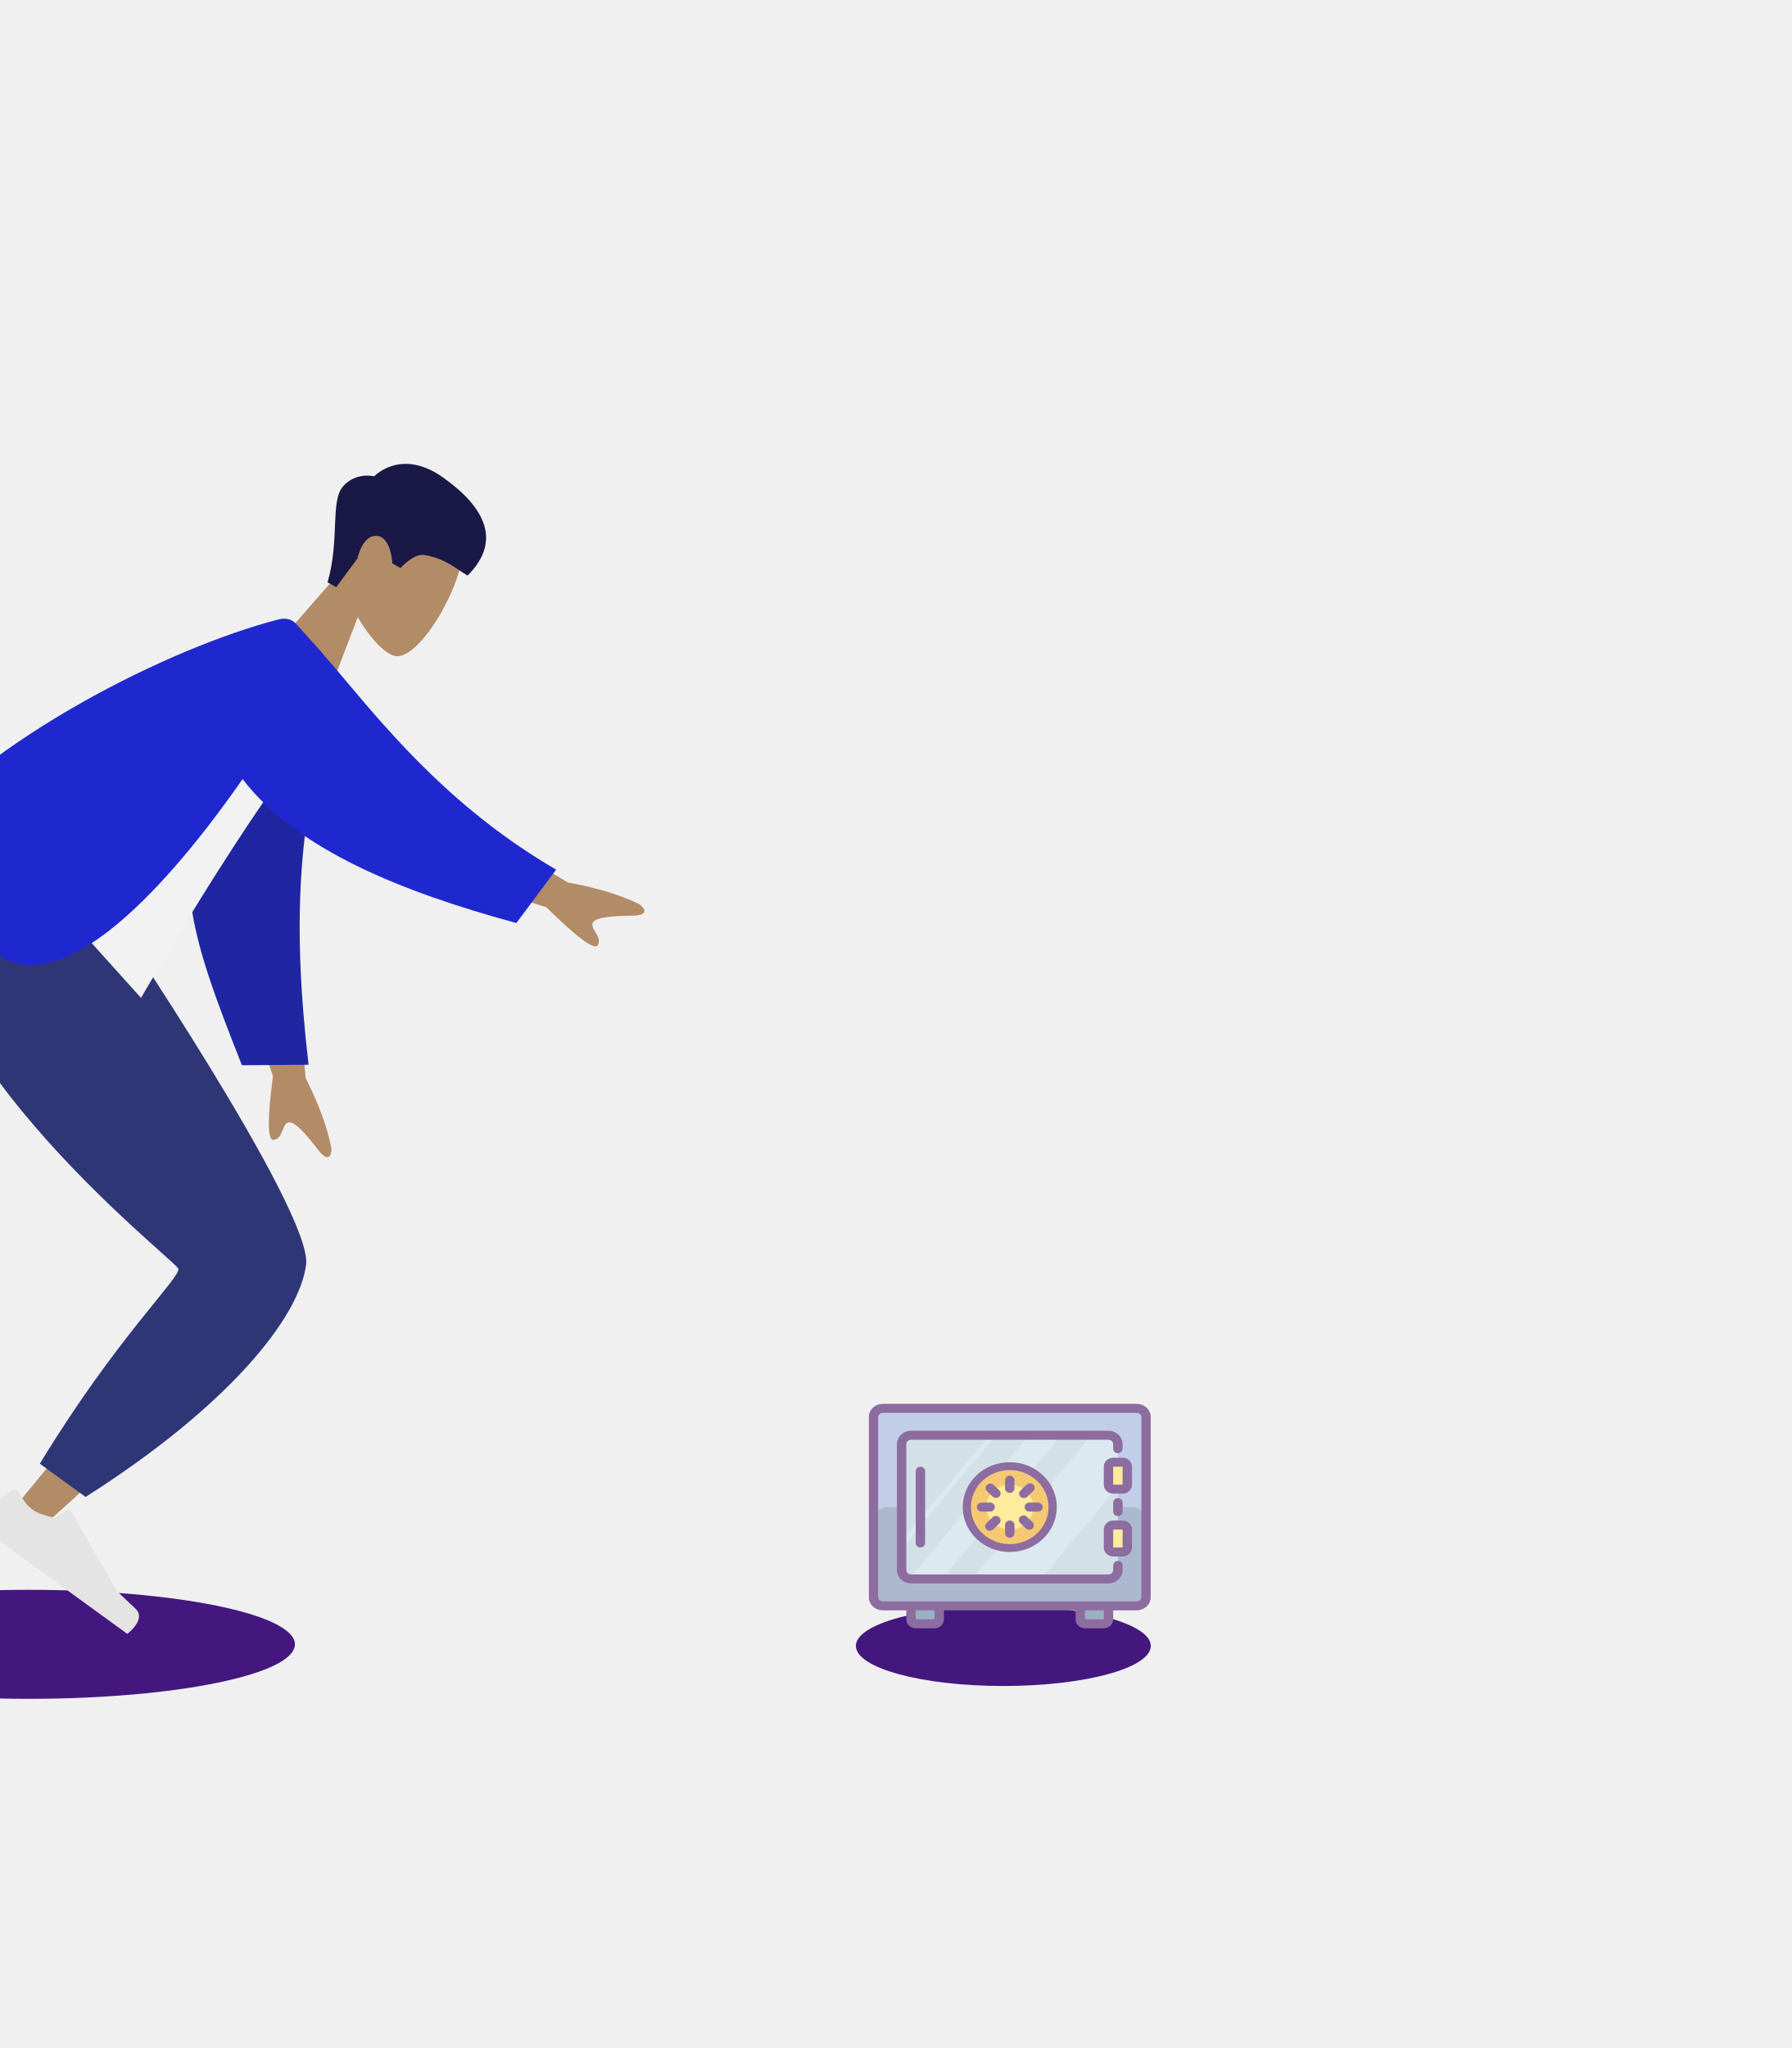
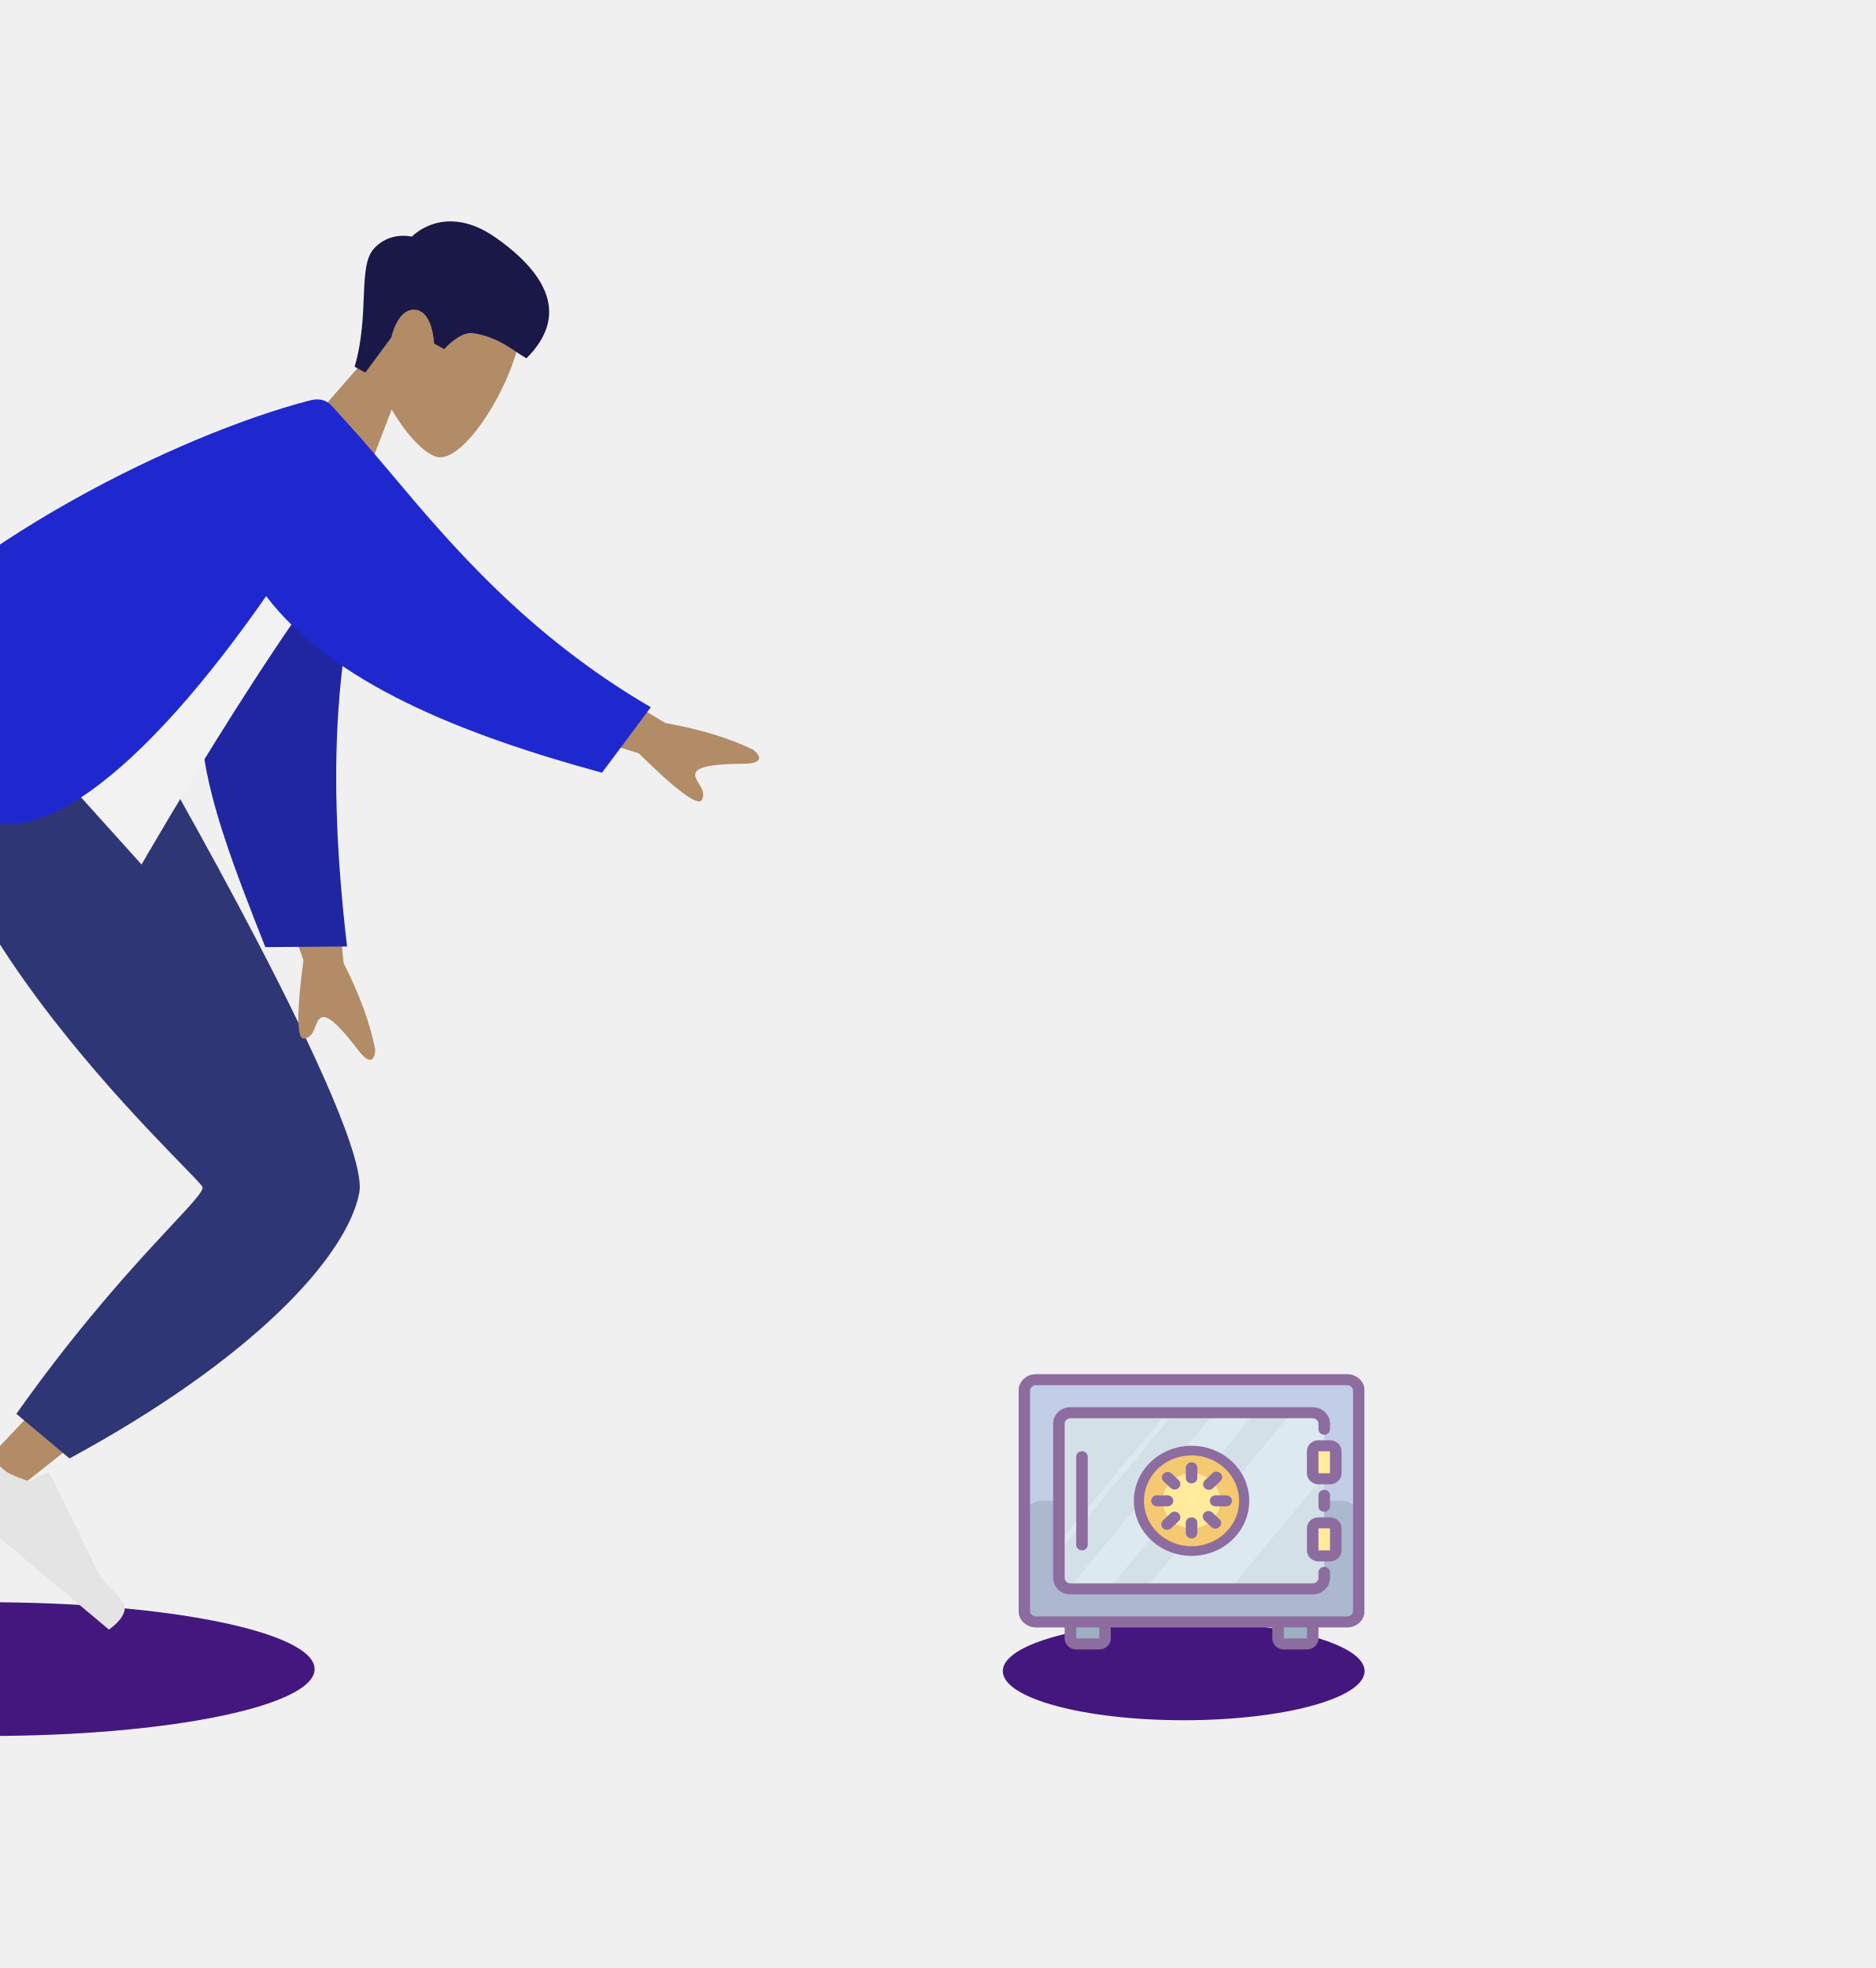
- <svg xmlns="http://www.w3.org/2000/svg" xmlns:xlink="http://www.w3.org/1999/xlink" width="400" height="457.062" viewBox="200 0 559 457.062">
+ <svg xmlns="http://www.w3.org/2000/svg" xmlns:xlink="http://www.w3.org/1999/xlink" width="377" height="395.547" viewBox="130 0 477 495.547">
  <defs>
-     <rect id="rect-12" width="88" height="84" x="471" y="340" />
+     <rect id="rect-12" width="88" height="84" x="389" y="340" />
    <mask id="mask-13" maskContentUnits="userSpaceOnUse" maskUnits="userSpaceOnUse">
-       <rect width="559" height="457.062" x="0" y="0" fill="black" />
+       <rect width="477" height="495.547" x="0" y="0" fill="black" />
      <use fill="white" xlink:href="#rect-12" />
    </mask>
  </defs>
  <g>
-     <ellipse cx="209" cy="422" fill="rgb(68,23,127)" rx="83" ry="17" />
-     <g transform="rotate(29.00001 141.7101 547.9521)">
+     <ellipse cx="127" cy="422" fill="rgb(68,23,127)" rx="83" ry="17" />
+     <g transform="rotate(29.00001 100.7101 389.4169)">
      <path fill="rgb(178,139,103)" fill-rule="evenodd" d="M92.143 40.134c5.795 10.801 5.106 38.199-2.383 40.13-2.987.77-9.349-1.116-15.825-5.019L78 104H54l8.262-38.51c-4.608-5.409-7.727-12.037-7.205-19.465 1.502-21.4 31.292-16.693 37.087-5.892z" />
      <path fill="rgb(25,24,71)" fill-rule="evenodd" d="M60.418 70.308C57.406 56.906 48.825 47.771 50.135 41.782c1.311-5.99 6.986-7.45 6.986-7.45s2.935-11.875 18.934-10.102c15.999 1.773 25.764 8.417 21.547 23.038-3.876 0-8.556-1.402-15.027 1-3.08 1.143-4.406 7.09-4.406 7.09h-2.924s-4.257-7.057-8.395-5.187c-4.138 1.871-1.881 9.087-1.881 9.087l-1.44 11.049h-3.111z" />
    </g>
-     <g transform="rotate(16.00001 -481.6053 306.6852)">
-       <path fill="rgb(178,139,103)" fill-rule="evenodd" d="M116.644 0c1.803 24.61 117.963 97.063 118.64 99.096.452 1.355-36.156 85.682-36.156 85.682l10.154 3.946s56.15-89.308 53.266-98.824C258.419 76.276 172.422.262 172.422.262L116.644 0z" />
-       <path fill="rgb(47,54,118)" fill-rule="evenodd" d="M201.8 172.082l16.578 6.035c34.957-39.442 48.66-71.986 46.161-88.568C262.042 72.968 174.724.06 174.724.06l-59.269 0c2.022 56.992 109.688 99.253 111.128 101.682 1.44 2.429-12.732 26.215-24.782 70.34z" />
-       <path fill="rgb(228,228,228)" fill-rule="evenodd" d="M198.326 182.79c-.796-.859-2.156-.853-2.945.013 0 0-2.934 3.22-3.859 5.762-.925 2.542-1.853 7.726-1.853 7.726l53 19.291s4.552-6.078.299-8.243c-4.253-2.165-7.037-3.675-7.037-3.675l-20.637-19.948c-.405-.392-1.053-.371-1.433.045l-2.981 3.265s-4.82.423-7.397-.515c-2.576-.938-5.157-3.721-5.157-3.721z" />
+     <g transform="rotate(20.00001 -434.9301 342.9986)">
+       <path fill="rgb(178,139,103)" fill-rule="evenodd" d="M19.504-10.488c1.803 24.61 117.963 97.063 118.64 99.096.452 1.355-36.156 85.682-36.156 85.682l10.154 3.946s56.15-89.308 53.266-98.824c-4.129-13.624-90.127-89.638-90.127-89.638l-55.778-.262z" />
+       <path fill="rgb(47,54,118)" fill-rule="evenodd" d="M104.66 161.594l16.578 6.035c34.957-39.442 48.66-71.986 46.161-88.568-2.498-16.581-89.816-89.489-89.816-89.489l-59.269 0C20.337 46.565 128.002 88.826 129.442 91.254c1.44 2.429-12.732 26.215-24.782 70.34z" />
+       <path fill="rgb(228,228,228)" fill-rule="evenodd" d="M101.186 172.303c-.796-.859-2.156-.853-2.945.013 0 0-2.934 3.22-3.859 5.762-.925 2.542-1.853 7.726-1.853 7.726l53 19.291s4.552-6.078.299-8.243c-4.253-2.165-7.037-3.675-7.037-3.675l-20.637-19.948c-.405-.392-1.053-.371-1.433.045l-2.981 3.265s-4.82.423-7.397-.515c-2.576-.938-5.157-3.721-5.157-3.721z" />
    </g>
-     <g transform="rotate(48.00002 86.02371 253.6591)">
+     <g transform="rotate(48.00002 50.39277 164.5637)">
      <path fill="rgb(178,139,103)" fill-rule="evenodd" d="M191.456 2.341l37.904-11.378q10.606-8.257 20.009-12.074c1.823-.343 4.841-.144 1.07 4.134-3.771 4.278-7.546 8.948-6.469 10.742 1.077 1.794 5.0.442 6.136 3.283.757 1.894-5.743 3.251-19.5 4.07l-29.471 17.344-9.677-16.122zm-3.349 66.827l31.898 23.424c8.651 2.334 15.88 5.239 21.684 8.713 1.371 1.249 3.028 3.78-2.658 3.342-5.686-.437-11.687-.642-12.472 1.298-.344.849.123 1.771.623 2.76.642 1.268 1.339 2.645.447 4.117q-.098.161-.24.252-2.17 1.397-14.747-13.376l-31.588-13.099 7.051-17.431z" />
      <path fill="rgb(32,38,162)" fill-rule="evenodd" d="M138.561 6.087c17.371 32.39 42.489 57.218 78.905 83.029l-13.788 15.547c-40.659-15.11-62.118-24.227-72.656-54.828-2.645-7.68-4.493-32.164-6.079-45.046l13.619 1.298z" />
      <path fill="rgb(242,242,242)" fill-rule="evenodd" d="M90 114h77S140.837 34.208 140.27 4.472c-.019-1.011-1.886-2.792-2.712-2.558C128.5 4.472 118.172 0 118.172 0 99.917 29.358 93.605 65.505 90 114z" />
      <path fill="rgb(31,40,207)" fill-rule="evenodd" d="M137.486 44.791c12.026 51.586 11.472 93.815-15.079 93.815H81.351C74.83 94.784 91.968 34.024 107.856 3.377 108.463 2.206 109.754 0 112.797 0h11.93c.005.016.01.032.016.047 3.59.029 7.543.161 11.825.303C158.608 1.082 189.341 2.102 223.923-9l4.077 20.373c-31.213 20.075-62.819 35.626-90.514 33.417z" />
    </g>
-     <ellipse cx="513" cy="422.5" fill="rgb(68,23,127)" rx="46" ry="12.5" />
+     <ellipse cx="431" cy="422.5" fill="rgb(68,23,127)" rx="46" ry="12.5" />
    <g>
      <use fill="none" xlink:href="#rect-12" />
      <g mask="url(#mask-13)">
-         <path fill="rgb(194,205,231)" fill-rule="evenodd" d="M476.867 348.4h76.267c2.43 0 4.4 1.88 4.4 4.2v53.2c0 2.32-1.97 4.2-4.4 4.2h-76.267c-2.43 0-4.4-1.88-4.4-4.2V352.6c0-2.32 1.97-4.2 4.4-4.2z" />
-         <path fill="rgb(172,183,208)" fill-rule="evenodd" d="M476.867 379.2h76.267c2.43 0 4.4 1.88 4.4 4.2v22.4c0 2.32-1.97 4.2-4.4 4.2h-76.267c-2.43 0-4.4-1.88-4.4-4.2V383.4c0-2.32 1.97-4.2 4.4-4.2z" />
+         <path fill="rgb(194,205,231)" fill-rule="evenodd" d="M394.867 348.4h76.267c2.43 0 4.4 1.88 4.4 4.2v53.2c0 2.32-1.97 4.2-4.4 4.2h-76.267c-2.43 0-4.4-1.88-4.4-4.2V352.6c0-2.32 1.97-4.2 4.4-4.2z" />
+         <path fill="rgb(172,183,208)" fill-rule="evenodd" d="M394.867 379.2h76.267c2.43 0 4.4 1.88 4.4 4.2v22.4c0 2.32-1.97 4.2-4.4 4.2h-76.267c-2.43 0-4.4-1.88-4.4-4.2V383.4c0-2.32 1.97-4.2 4.4-4.2z" />
        <g>
-           <rect width="8.8" height="5.6" x="484.2" y="410" fill="rgb(156,176,195)" rx="0" ry="0" />
-           <rect width="8.8" height="5.6" x="537" y="410" fill="rgb(156,176,195)" rx="0" ry="0" />
+           <rect width="8.8" height="5.6" x="402.2" y="410" fill="rgb(156,176,195)" rx="0" ry="0" />
+           <rect width="8.8" height="5.6" x="455" y="410" fill="rgb(156,176,195)" rx="0" ry="0" />
        </g>
-         <path fill="rgb(211,224,232)" fill-rule="evenodd" d="M484.2 356.8h61.6c1.621 0 2.933 1.253 2.933 2.8V398.8c0 1.547-1.313 2.8-2.933 2.8h-61.6c-1.621 0-2.933-1.253-2.933-2.8v-39.2C481.267 358.053 482.579 356.8 484.2 356.8z" />
+         <path fill="rgb(211,224,232)" fill-rule="evenodd" d="M402.2 356.8h61.6c1.621 0 2.933 1.253 2.933 2.8V398.8c0 1.547-1.313 2.8-2.933 2.8h-61.6c-1.621 0-2.933-1.253-2.933-2.8v-39.2C399.267 358.053 400.579 356.8 402.2 356.8z" />
        <g>
-           <path fill="rgb(220,233,240)" fill-rule="evenodd" d="M524.783 401.6h-21.516L540.417 356.8H545.8l2.933 1.4V372.718l-23.951 28.882z" />
-           <path fill="rgb(220,233,240)" fill-rule="evenodd" d="M493.983 401.6H483.716L520.867 356.8h10.267l-37.151 44.8z" />
+           <path fill="rgb(220,233,240)" fill-rule="evenodd" d="M442.783 401.6h-21.516L458.417 356.8H463.8l2.933 1.4V372.718l-23.951 28.882z" />
+           <path fill="rgb(220,233,240)" fill-rule="evenodd" d="M411.983 401.6H401.716L438.867 356.8h10.267l-37.151 44.8z" />
        </g>
        <g>
-           <rect width="5.867" height="8.4" x="545.8" y="365.2" fill="rgb(255,235,155)" rx="0" ry="0" />
-           <rect width="5.867" height="8.4" x="545.8" y="384.8" fill="rgb(255,235,155)" rx="0" ry="0" />
+           <rect width="5.867" height="8.4" x="463.8" y="365.2" fill="rgb(255,235,155)" rx="0" ry="0" />
+           <rect width="5.867" height="8.4" x="463.8" y="384.8" fill="rgb(255,235,155)" rx="0" ry="0" />
        </g>
-         <path fill="rgb(220,233,240)" fill-rule="evenodd" d="M481.267 389.812l27.383-33.012H510.6l-29.333 35.364v-2.352z" />
-         <ellipse cx="515" cy="379.2" fill="rgb(245,200,114)" rx="13.2" ry="12.6" />
-         <ellipse cx="515" cy="379.2" fill="rgb(255,235,155)" rx="7.333" ry="7" />
+         <path fill="rgb(220,233,240)" fill-rule="evenodd" d="M399.267 389.812l27.383-33.012H428.6l-29.333 35.364v-2.352z" />
+         <ellipse cx="433" cy="379.2" fill="rgb(245,200,114)" rx="13.2" ry="12.6" />
+         <ellipse cx="433" cy="379.2" fill="rgb(255,235,155)" rx="7.333" ry="7" />
        <g>
-           <path fill="rgb(141,108,159)" fill-rule="evenodd" d="M475.4 347h79.2c2.43 0 4.4 1.88 4.4 4.2v56c0 2.32-1.97 4.2-4.4 4.2h-7.333v2.8c0 1.547-1.313 2.8-2.933 2.8h-5.867c-1.621 0-2.933-1.253-2.933-2.8v-2.8h-41.067v2.8c0 1.547-1.313 2.8-2.933 2.8h-5.867c-1.621 0-2.933-1.253-2.933-2.8v-2.8h-7.333c-2.43 0-4.4-1.88-4.4-4.2v-56c0-2.32 1.97-4.2 4.4-4.2zm79.2 61.6c.81 0 1.467-.627 1.467-1.4v-56c0-.773-.657-1.4-1.467-1.4h-79.2c-.81 0-1.467.627-1.467 1.4v56c0 .773.657 1.4 1.467 1.4h79.2zm-68.933 5.6h5.867v-2.8h-5.867v2.8zm58.667 0h-5.867v-2.8h5.867v2.8z" />
-           <path fill="rgb(141,108,159)" fill-rule="evenodd" d="M548.733 396c-.81 0-1.467.627-1.467 1.4v1.4c0 .773-.657 1.4-1.467 1.4H484.2c-.81 0-1.467-.627-1.467-1.4v-39.2c0-.773.657-1.4 1.467-1.4h61.6c.81 0 1.467.627 1.467 1.4V361c0 .773.657 1.4 1.467 1.4C549.543 362.4 550.2 361.773 550.2 361v-1.4c0-2.32-1.97-4.2-4.4-4.2h-61.6c-2.43 0-4.4 1.88-4.4 4.2V398.8c0 2.32 1.97 4.2 4.4 4.2h61.6c2.43 0 4.4-1.88 4.4-4.2v-1.4c0-.773-.657-1.4-1.467-1.4z" />
-           <path fill="rgb(141,108,159)" fill-rule="evenodd" d="M550.2 380.6V377.8c0-.773-.657-1.4-1.467-1.4s-1.467.627-1.467 1.4v2.8c0 .773.657 1.4 1.467 1.4.81 0 1.467-.627 1.467-1.4z" />
-           <path fill="rgb(141,108,159)" fill-rule="evenodd" d="M547.267 363.8h2.933c1.621 0 2.933 1.253 2.933 2.8v5.6c0 1.547-1.313 2.8-2.933 2.8h-2.933c-1.621 0-2.933-1.253-2.933-2.8v-5.6c0-1.547 1.313-2.8 2.933-2.8zm0 8.4h2.933v-5.6h-2.933v5.6z" />
-           <path fill="rgb(141,108,159)" fill-rule="evenodd" d="M547.267 383.4h2.933c1.621 0 2.933 1.253 2.933 2.8v5.6c0 1.547-1.313 2.8-2.933 2.8h-2.933c-1.621 0-2.933-1.253-2.933-2.8v-5.6c0-1.547 1.313-2.8 2.933-2.8zm0 8.4h2.933v-5.6h-2.933v5.6z" />
-           <path fill="rgb(141,108,159)" fill-rule="evenodd" d="M515 393.2c-8.1 0-14.667-6.268-14.667-14 0-7.732 6.566-14 14.667-14 8.1 0 14.667 6.268 14.667 14 0 7.732-6.566 14-14.667 14zm0-2.45c6.682 0 12.1-5.172 12.1-11.55-.009-6.375-5.421-11.541-12.1-11.55-6.682 0-12.1 5.172-12.1 11.55 0 6.378 5.418 11.55 12.1 11.55z" />
-           <path fill="rgb(141,108,159)" fill-rule="evenodd" d="M513.533 370.8v2.562c0 .773.657 1.4 1.467 1.4s1.467-.627 1.467-1.4v-2.562c0-.773-.657-1.4-1.467-1.4-.81 0-1.467.627-1.467 1.4z" />
-           <path fill="rgb(141,108,159)" fill-rule="evenodd" d="M485.667 368V390.4c0 .773.657 1.4 1.467 1.4s1.467-.627 1.467-1.4v-22.4c0-.773-.657-1.4-1.467-1.4-.81-0-1.467.627-1.467 1.4z" />
-           <path fill="rgb(141,108,159)" fill-rule="evenodd" d="M515 383.4c-.81 0-1.467.627-1.467 1.4v2.562c0 .773.657 1.4 1.467 1.4s1.467-.627 1.467-1.4v-2.562c0-.773-.657-1.4-1.467-1.4z" />
-           <path fill="rgb(141,108,159)" fill-rule="evenodd" d="M510.351 379.2c0-.773-.657-1.4-1.467-1.4H506.2c-.81 0-1.467.627-1.467 1.4 0 .773.657 1.4 1.467 1.4h2.684c.81 0 1.467-.627 1.467-1.4z" />
-           <path fill="rgb(141,108,159)" fill-rule="evenodd" d="M519.649 379.2c0 .773.657 1.4 1.467 1.4h2.684c.81 0 1.467-.627 1.467-1.4 0-.773-.657-1.4-1.467-1.4h-2.684c-.81 0-1.467.627-1.467 1.4z" />
-           <path fill="rgb(141,108,159)" fill-rule="evenodd" d="M509.896 372.2c-.614-.503-1.542-.434-2.068.153-.471.524-.471 1.298 0 1.821L509.735 375.994c.614.503 1.542.434 2.068-.153.471-.524.471-1.298 0-1.821L509.896 372.2z" />
-           <path fill="rgb(141,108,159)" fill-rule="evenodd" d="M520.104 385.934c.614.503 1.542.434 2.068-.153.471-.524.471-1.298 0-1.821l-1.907-1.82c-.614-.503-1.542-.434-2.068.153-.471.524-.471 1.298 0 1.821l1.907 1.82z" />
-           <path fill="rgb(141,108,159)" fill-rule="evenodd" d="M509.735 382.294L507.828 384.114c-.614.503-.686 1.387-.16 1.974.526.587 1.454.655 2.068.153.057-.048.112-.098.16-.153L511.803 384.268c.526-.587.455-1.471-.16-1.974-.548-.449-1.36-.449-1.908 0z" />
-           <path fill="rgb(141,108,159)" fill-rule="evenodd" d="M519.4 376.4c.39.003.764-.144 1.041-.406L522.348 374.174c.57-.549.568-1.436-.007-1.981-.575-.545-1.505-.542-2.075.007L518.359 374.02c-.568.552-.557 1.439.02 1.98.273.255.64.399 1.021.4z" />
+           <path fill="rgb(141,108,159)" fill-rule="evenodd" d="M393.4 347h79.2c2.43 0 4.4 1.88 4.4 4.2v56c0 2.32-1.97 4.2-4.4 4.2h-7.333v2.8c0 1.547-1.313 2.8-2.933 2.8h-5.867c-1.621 0-2.933-1.253-2.933-2.8v-2.8h-41.067v2.8c0 1.547-1.313 2.8-2.933 2.8h-5.867c-1.621 0-2.933-1.253-2.933-2.8v-2.8h-7.333c-2.43 0-4.4-1.88-4.4-4.2v-56c0-2.32 1.97-4.2 4.4-4.2zm79.2 61.6c.81 0 1.467-.627 1.467-1.4v-56c0-.773-.657-1.4-1.467-1.4h-79.2c-.81 0-1.467.627-1.467 1.4v56c0 .773.657 1.4 1.467 1.4h79.2zm-68.933 5.6h5.867v-2.8h-5.867v2.8zm58.667 0h-5.867v-2.8h5.867v2.8z" />
+           <path fill="rgb(141,108,159)" fill-rule="evenodd" d="M466.733 396c-.81 0-1.467.627-1.467 1.4v1.4c0 .773-.657 1.4-1.467 1.4H402.2c-.81 0-1.467-.627-1.467-1.4v-39.2c0-.773.657-1.4 1.467-1.4h61.6c.81 0 1.467.627 1.467 1.4V361c0 .773.657 1.4 1.467 1.4C467.543 362.4 468.2 361.773 468.2 361v-1.4c0-2.32-1.97-4.2-4.4-4.2h-61.6c-2.43 0-4.4 1.88-4.4 4.2V398.8c0 2.32 1.97 4.2 4.4 4.2h61.6c2.43 0 4.4-1.88 4.4-4.2v-1.4c0-.773-.657-1.4-1.467-1.4z" />
+           <path fill="rgb(141,108,159)" fill-rule="evenodd" d="M468.2 380.6V377.8c0-.773-.657-1.4-1.467-1.4s-1.467.627-1.467 1.4v2.8c0 .773.657 1.4 1.467 1.4.81 0 1.467-.627 1.467-1.4z" />
+           <path fill="rgb(141,108,159)" fill-rule="evenodd" d="M465.267 363.8h2.933c1.621 0 2.933 1.253 2.933 2.8v5.6c0 1.547-1.313 2.8-2.933 2.8h-2.933c-1.621 0-2.933-1.253-2.933-2.8v-5.6c0-1.547 1.313-2.8 2.933-2.8zm0 8.4h2.933v-5.6h-2.933v5.6z" />
+           <path fill="rgb(141,108,159)" fill-rule="evenodd" d="M465.267 383.4h2.933c1.621 0 2.933 1.253 2.933 2.8v5.6c0 1.547-1.313 2.8-2.933 2.8h-2.933c-1.621 0-2.933-1.253-2.933-2.8v-5.6c0-1.547 1.313-2.8 2.933-2.8zm0 8.4h2.933v-5.6h-2.933v5.6z" />
+           <path fill="rgb(141,108,159)" fill-rule="evenodd" d="M433 393.2c-8.1 0-14.667-6.268-14.667-14 0-7.732 6.566-14 14.667-14 8.1 0 14.667 6.268 14.667 14 0 7.732-6.566 14-14.667 14zm0-2.45c6.682 0 12.1-5.172 12.1-11.55-.009-6.375-5.421-11.541-12.1-11.55-6.682 0-12.1 5.172-12.1 11.55 0 6.378 5.418 11.55 12.1 11.55z" />
+           <path fill="rgb(141,108,159)" fill-rule="evenodd" d="M431.533 370.8v2.562c0 .773.657 1.4 1.467 1.4s1.467-.627 1.467-1.4v-2.562c0-.773-.657-1.4-1.467-1.4-.81 0-1.467.627-1.467 1.4z" />
+           <path fill="rgb(141,108,159)" fill-rule="evenodd" d="M403.667 368V390.4c0 .773.657 1.4 1.467 1.4s1.467-.627 1.467-1.4v-22.4c0-.773-.657-1.4-1.467-1.4-.81-0-1.467.627-1.467 1.4z" />
+           <path fill="rgb(141,108,159)" fill-rule="evenodd" d="M433 383.4c-.81 0-1.467.627-1.467 1.4v2.562c0 .773.657 1.4 1.467 1.4s1.467-.627 1.467-1.4v-2.562c0-.773-.657-1.4-1.467-1.4z" />
+           <path fill="rgb(141,108,159)" fill-rule="evenodd" d="M428.351 379.2c0-.773-.657-1.4-1.467-1.4H424.2c-.81 0-1.467.627-1.467 1.4 0 .773.657 1.4 1.467 1.4h2.684c.81 0 1.467-.627 1.467-1.4z" />
+           <path fill="rgb(141,108,159)" fill-rule="evenodd" d="M437.649 379.2c0 .773.657 1.4 1.467 1.4h2.684c.81 0 1.467-.627 1.467-1.4 0-.773-.657-1.4-1.467-1.4h-2.684c-.81 0-1.467.627-1.467 1.4z" />
+           <path fill="rgb(141,108,159)" fill-rule="evenodd" d="M427.896 372.2c-.614-.503-1.542-.434-2.068.153-.471.524-.471 1.298 0 1.821L427.735 375.994c.614.503 1.542.434 2.068-.153.471-.524.471-1.298 0-1.821L427.896 372.2z" />
+           <path fill="rgb(141,108,159)" fill-rule="evenodd" d="M438.104 385.934c.614.503 1.542.434 2.068-.153.471-.524.471-1.298 0-1.821l-1.907-1.82c-.614-.503-1.542-.434-2.068.153-.471.524-.471 1.298 0 1.821l1.907 1.82z" />
+           <path fill="rgb(141,108,159)" fill-rule="evenodd" d="M427.735 382.294L425.828 384.114c-.614.503-.686 1.387-.16 1.974.526.587 1.454.655 2.068.153.057-.048.112-.098.16-.153L429.803 384.268c.526-.587.455-1.471-.16-1.974-.548-.449-1.36-.449-1.908 0z" />
+           <path fill="rgb(141,108,159)" fill-rule="evenodd" d="M437.4 376.4c.39.003.764-.144 1.041-.406L440.348 374.174c.57-.549.568-1.436-.007-1.981-.575-.545-1.505-.542-2.075.007L436.359 374.02c-.568.552-.557 1.439.02 1.98.273.255.64.399 1.021.4z" />
        </g>
      </g>
    </g>
  </g>
</svg>
